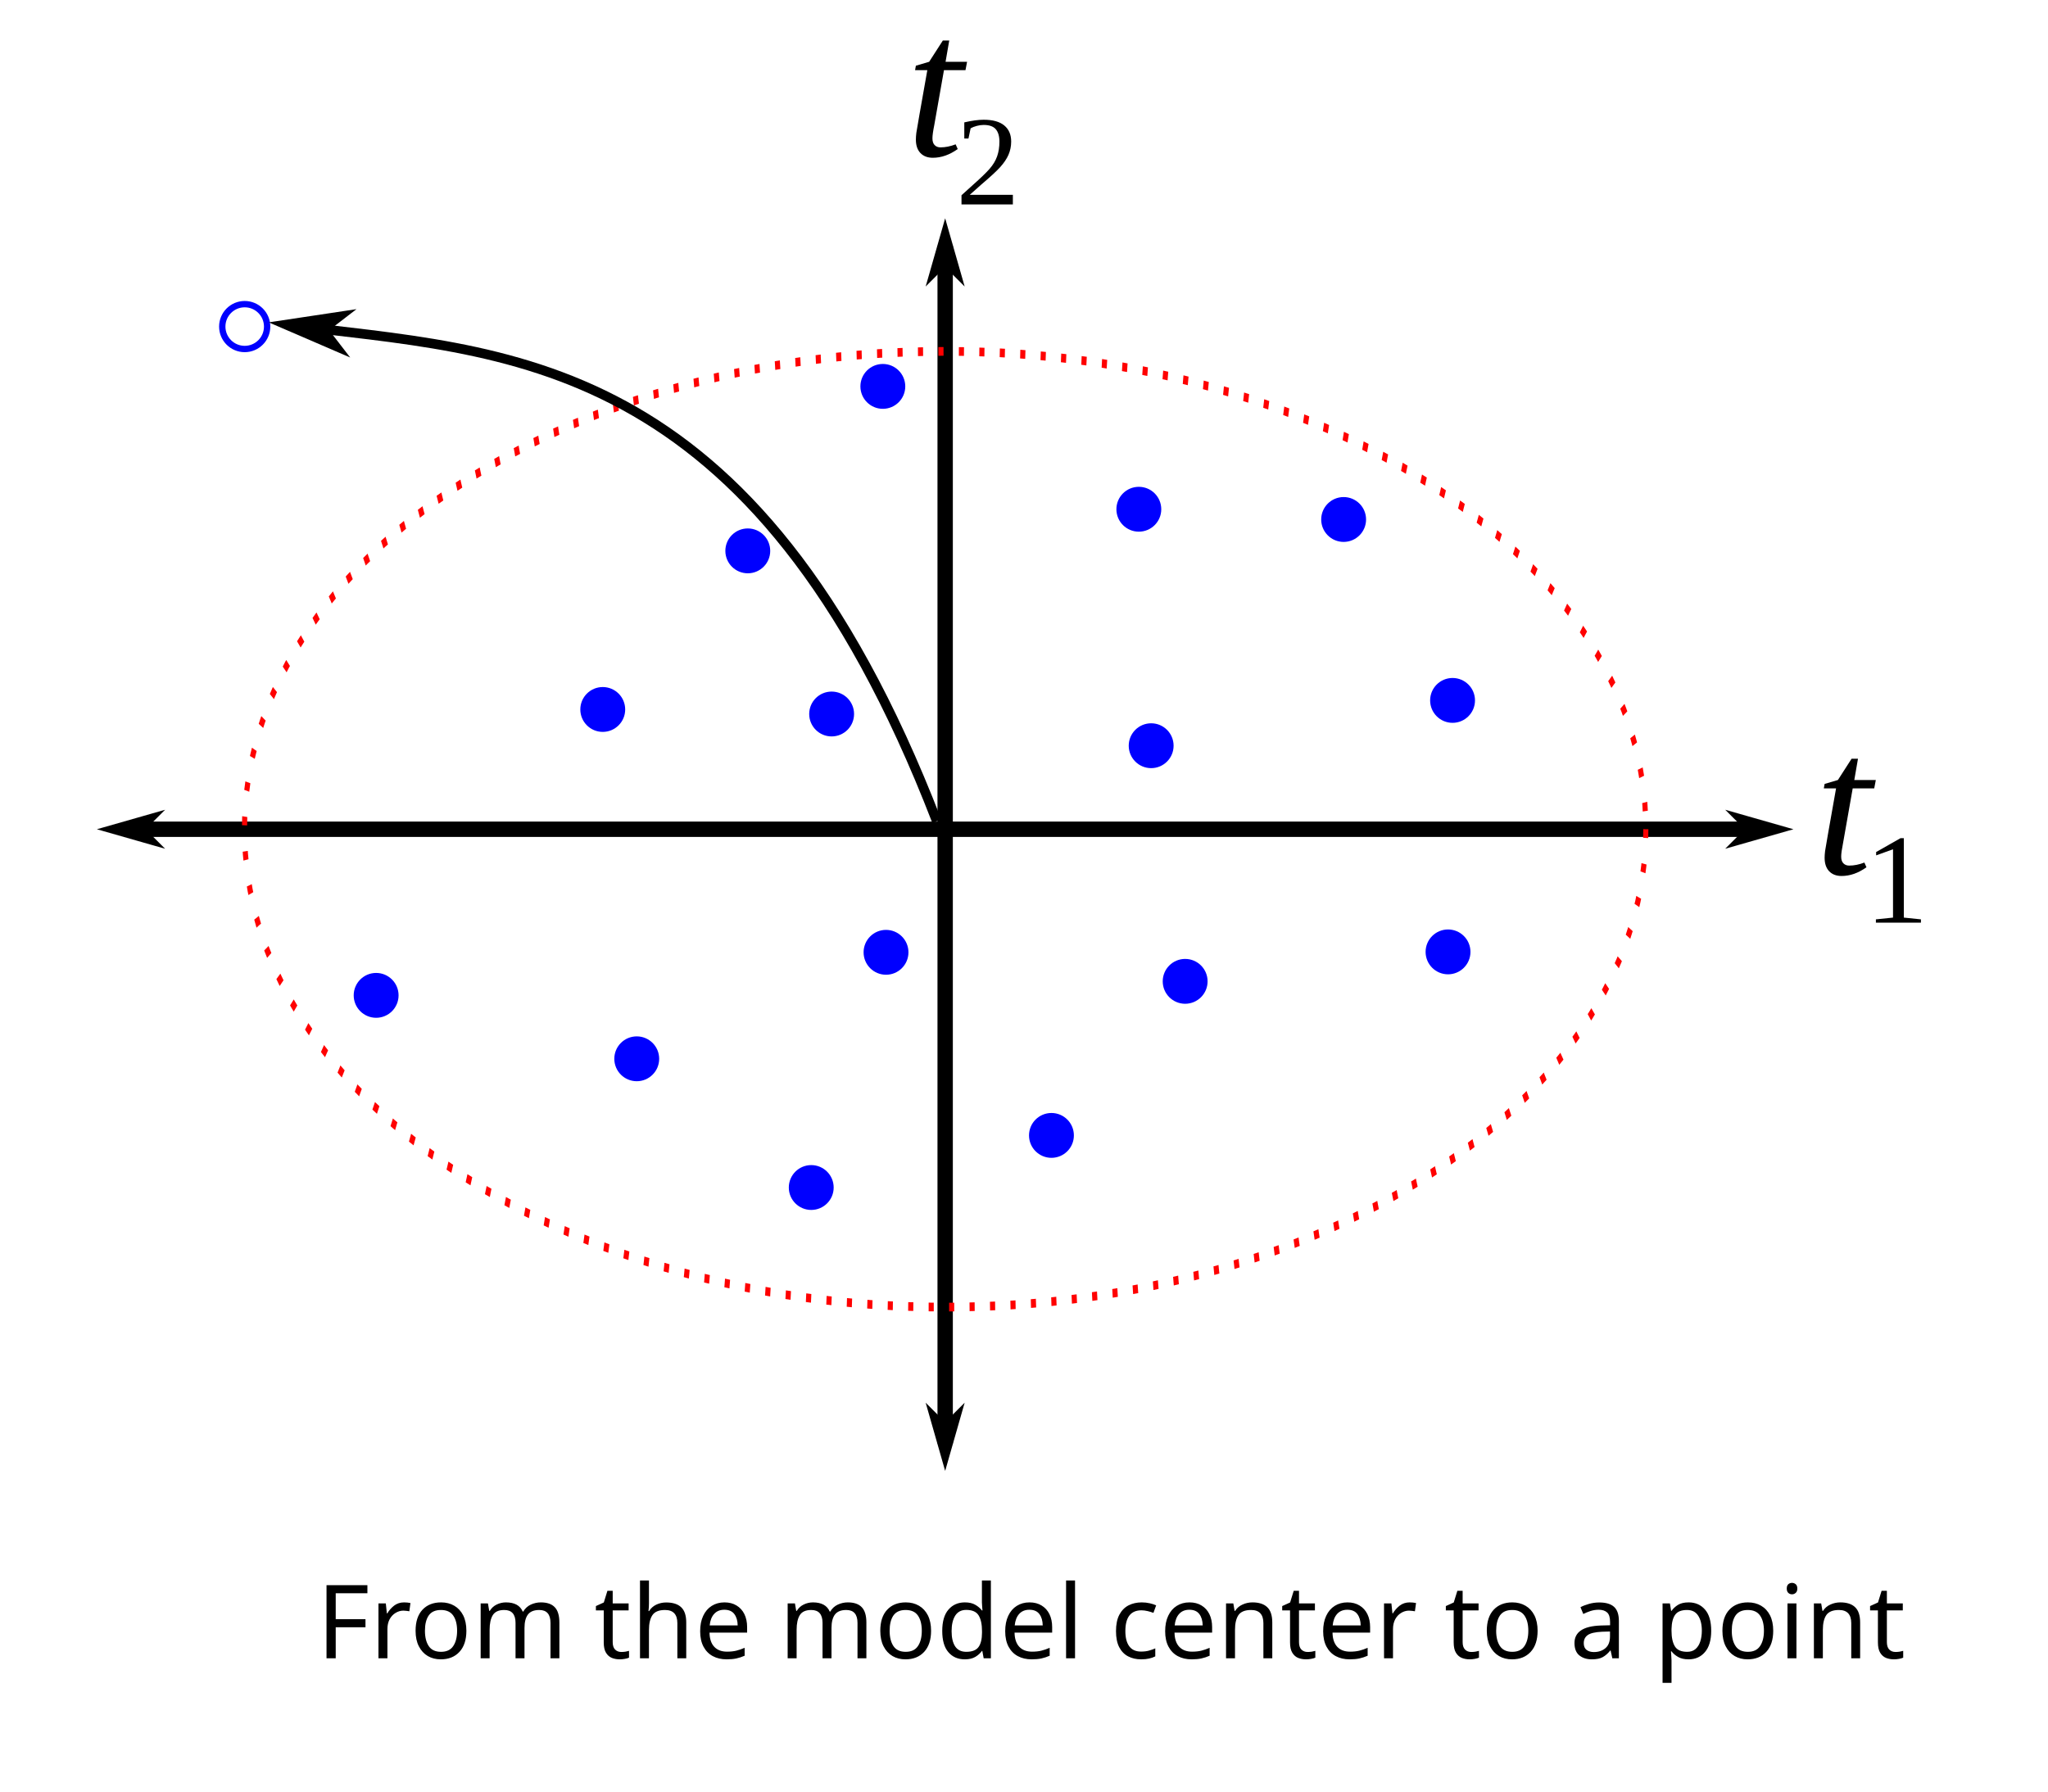
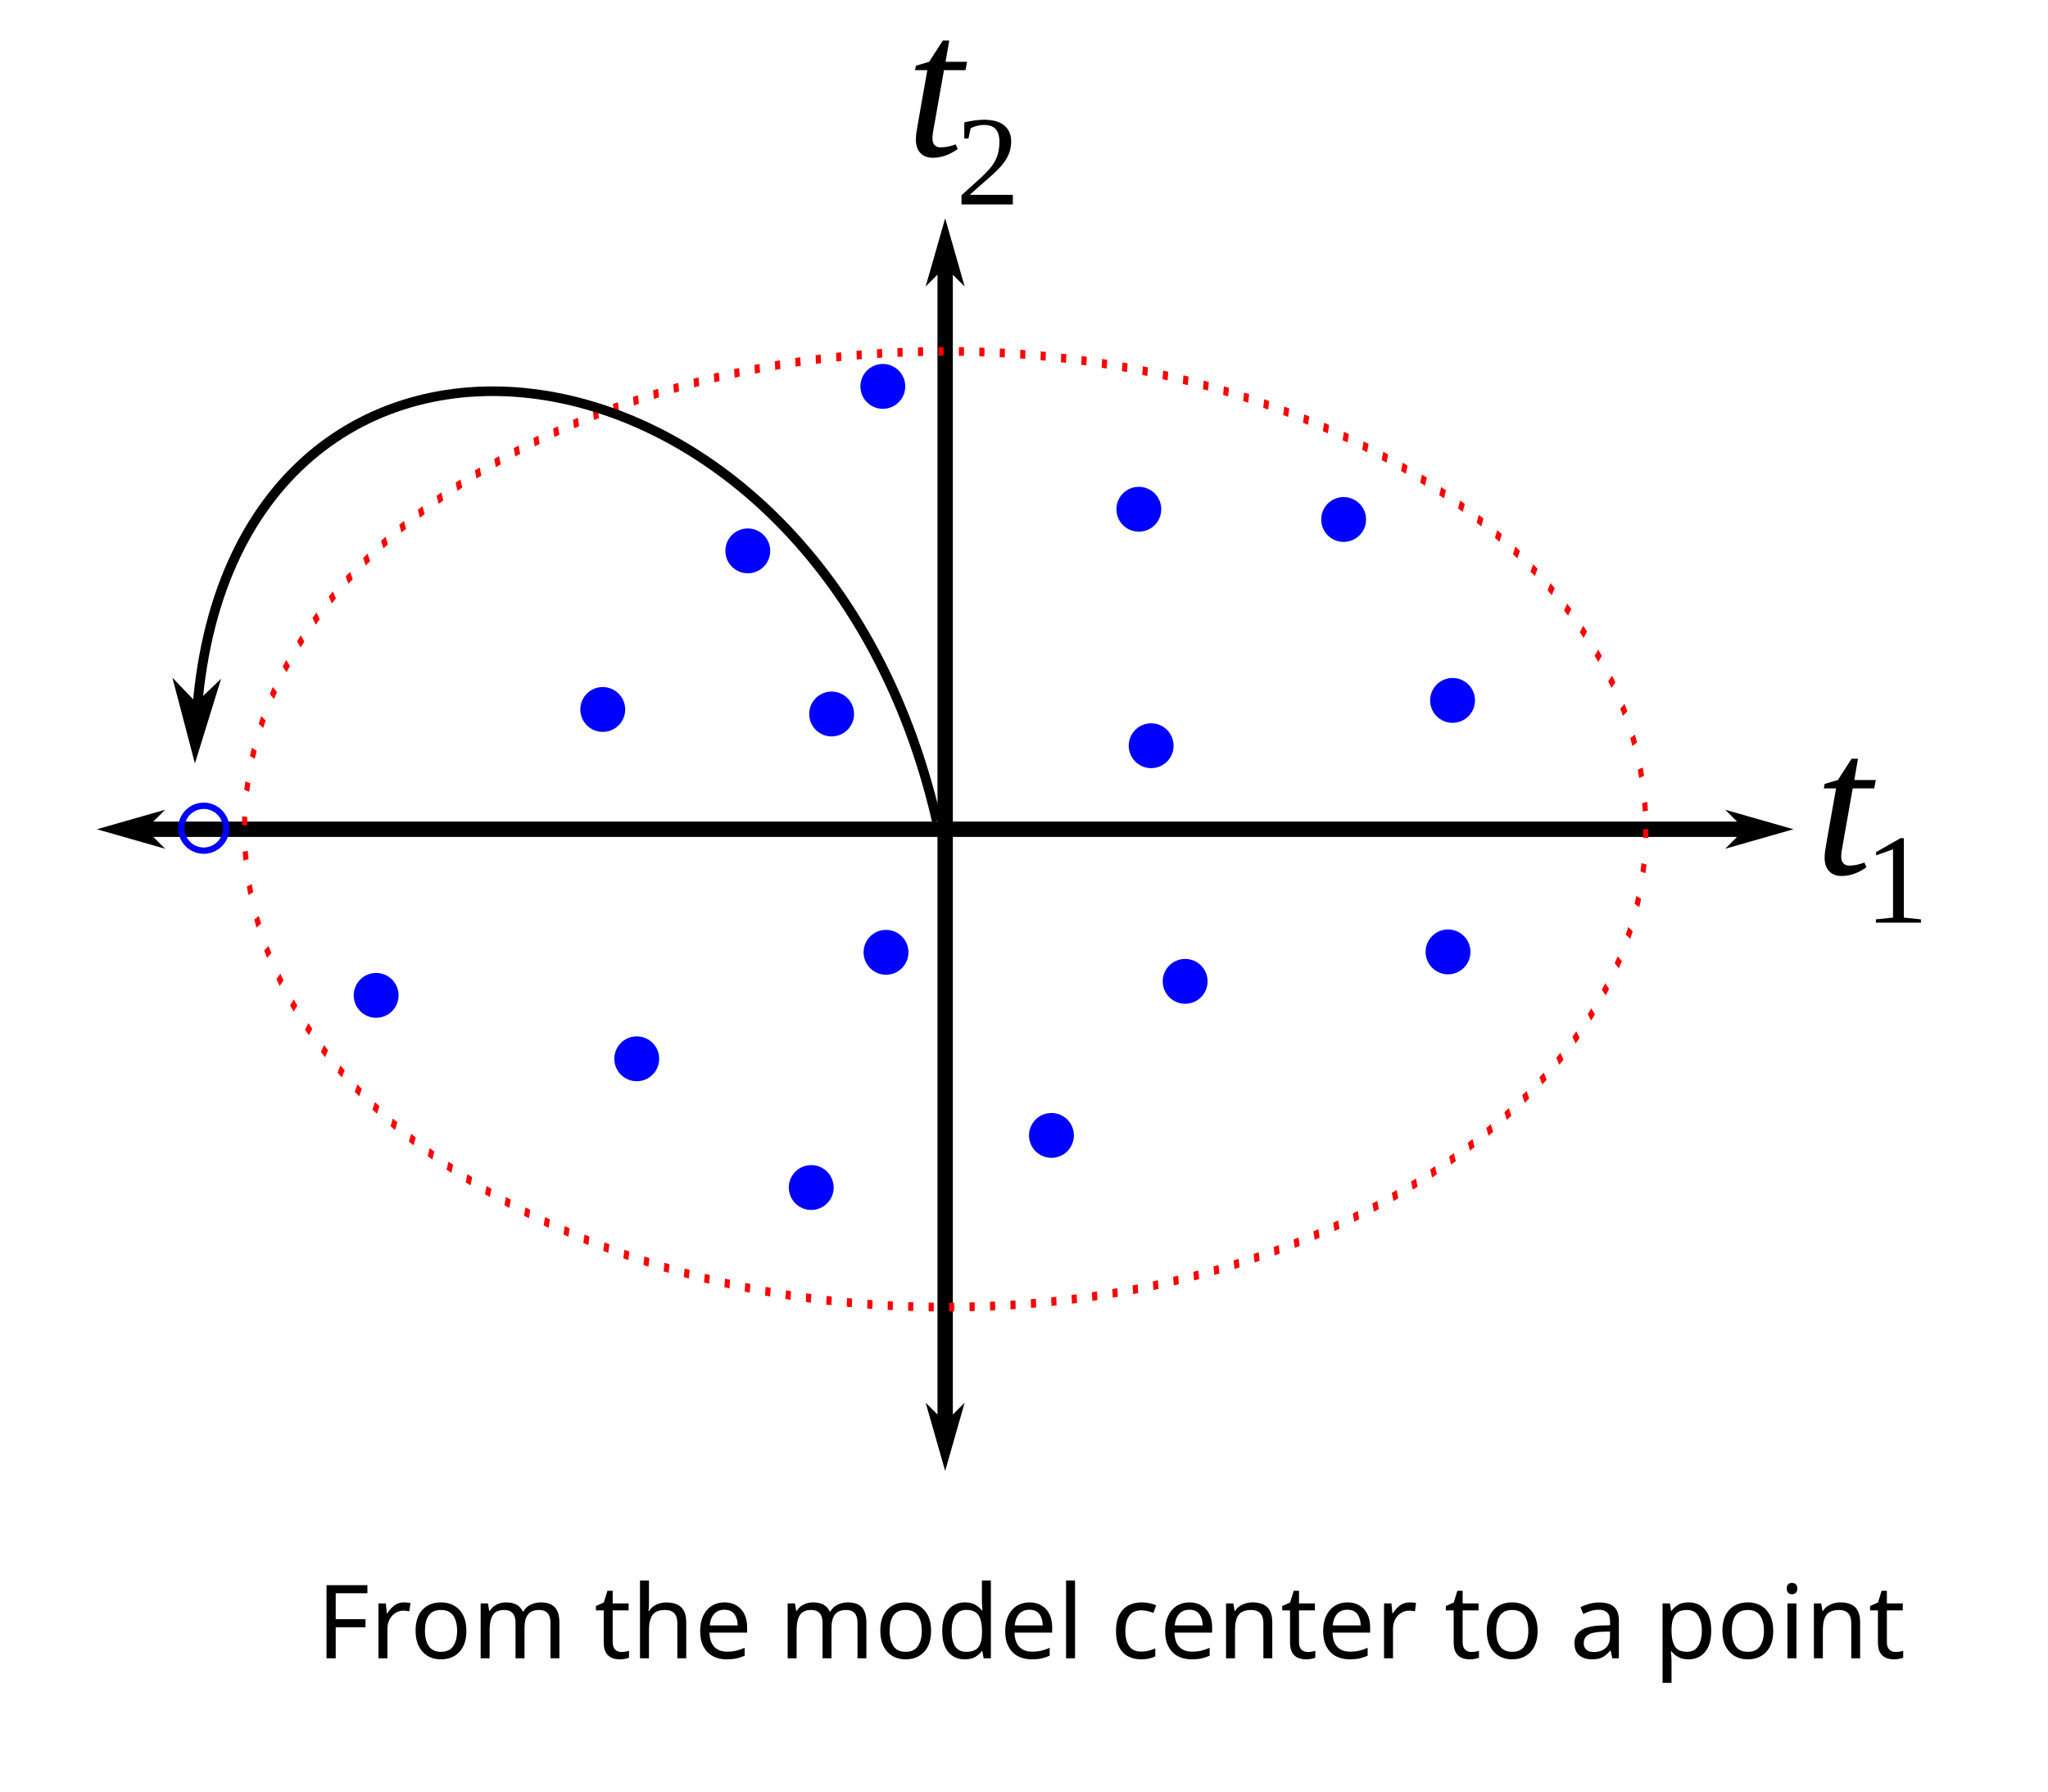
<svg xmlns="http://www.w3.org/2000/svg" width="400" height="350" id="svg2" version="1.1">
  <defs id="defs4">
    <marker orient="auto" refY="0" refX="0" id="Arrow1Sstart" style="overflow:visible">
      <path id="path3607" d="M 0,0 5,-5 -12.5,0 5,5 0,0 z" style="fill-rule:evenodd;stroke:#000000;stroke-width:1pt;marker-start:none" transform="matrix(0.2,0,0,0.2,1.2,0)" />
    </marker>
    <marker orient="auto" refY="0" refX="0" id="Arrow1Send" style="overflow:visible">
      <path id="path3610" d="M 0,0 5,-5 -12.5,0 5,5 0,0 z" style="fill-rule:evenodd;stroke:#000000;stroke-width:1pt;marker-start:none" transform="matrix(-0.2,0,0,-0.2,-1.2,0)" />
    </marker>
    <marker orient="auto" refY="0" refX="0" id="Arrow1Mend" style="overflow:visible">
      <path id="path3604" d="M 0,0 5,-5 -12.5,0 5,5 0,0 z" style="fill-rule:evenodd;stroke:#000000;stroke-width:1pt;marker-start:none" transform="matrix(-0.4,0,0,-0.4,-4,0)" />
    </marker>
    <marker orient="auto" refY="0" refX="0" id="Arrow1Mstart" style="overflow:visible">
      <path id="path3601" d="M 0,0 5,-5 -12.5,0 5,5 0,0 z" style="fill-rule:evenodd;stroke:#000000;stroke-width:1pt;marker-start:none" transform="matrix(0.4,0,0,0.4,4,0)" />
    </marker>
  </defs>
  <g id="layer1" transform="translate(0,-702.3622)" style="display:inline">
    <path style="fill:none;stroke:#000000;stroke-width:3;stroke-linecap:butt;stroke-linejoin:miter;stroke-miterlimit:4;stroke-opacity:1;stroke-dasharray:none;marker-start:url(#Arrow1Sstart);marker-end:url(#Arrow1Send)" d="m 184.602,750.362 0,234" id="path2816" />
    <path style="fill:none;stroke:#000000;stroke-width:3;stroke-linecap:butt;stroke-linejoin:miter;stroke-miterlimit:4;stroke-opacity:1;stroke-dasharray:none;marker-start:url(#Arrow1Sstart);marker-end:url(#Arrow1Send)" d="m 24.275,864.362 320.654,0" id="path2818" />
    <path style="fill:none;stroke:#ff0000;stroke-width:1;stroke-miterlimit:4;stroke-opacity:1;stroke-dasharray:1, 3;stroke-dashoffset:0;marker-start:none" id="path5176" d="m 18,-124.906 a 137,55 0 1 1 -274,0 137,55 0 1 1 274,0 z" transform="matrix(0.9988974,0,0,1.697381,303.4707,1076.374)" />
    <path style="fill:#0000ff;fill-opacity:1;stroke:none" id="path6138" d="m 140.307,153.653 a 3.541,3.541 0 1 1 -7.082,0 3.541,3.541 0 1 1 7.082,0 z" transform="matrix(1.237356,0,0,1.237356,36.13356,734.0487)" />
    <path transform="matrix(1.237356,0,0,1.237356,113.5902,698.1973)" d="m 140.307,153.653 a 3.541,3.541 0 1 1 -7.082,0 3.541,3.541 0 1 1 7.082,0 z" id="path6140" style="fill:#0000ff;fill-opacity:1;stroke:none" />
    <path transform="matrix(1.237356,0,0,1.237356,-10.78305,744.2287)" d="m 140.307,153.653 a 3.541,3.541 0 1 1 -7.082,0 3.541,3.541 0 1 1 7.082,0 z" id="path6144" style="fill:#0000ff;fill-opacity:1;stroke:none" />
    <path transform="matrix(1.237356,0,0,1.237356,55.60838,657.9198)" d="m 140.307,153.653 a 3.541,3.541 0 1 1 -7.082,0 3.541,3.541 0 1 1 7.082,0 z" id="path6148" style="fill:#0000ff;fill-opacity:1;stroke:none" />
    <path style="fill:#0000ff;fill-opacity:1;stroke:none" id="path6150" d="m 140.307,153.653 a 3.541,3.541 0 1 1 -7.082,0 3.541,3.541 0 1 1 7.082,0 z" transform="matrix(1.237356,0,0,1.237356,62.24752,703.9512)" />
    <path style="fill:#0000ff;fill-opacity:1;stroke:none" id="path6154" d="m 140.307,153.653 a 3.541,3.541 0 1 1 -7.082,0 3.541,3.541 0 1 1 7.082,0 z" transform="matrix(1.237356,0,0,1.237356,114.4754,649.0676)" />
    <text xml:space="preserve" style="font-size:40px;font-style:italic;font-variant:normal;font-weight:normal;font-stretch:normal;text-align:start;line-height:125%;writing-mode:lr-tb;text-anchor:start;fill:#000000;fill-opacity:1;stroke:none;font-family:Times New Roman;-inkscape-font-specification:'Times New Roman, Italic'" x="354.448" y="873.1" id="text6350">
      <tspan id="tspan6352" x="354.448" y="873.1">t</tspan>
    </text>
    <text id="text6354" y="882.608" x="364.185" style="font-size:25px;font-style:normal;font-variant:normal;font-weight:normal;font-stretch:normal;text-align:start;line-height:125%;writing-mode:lr-tb;text-anchor:start;fill:#000000;fill-opacity:1;stroke:none;font-family:Times New Roman;-inkscape-font-specification:'Times New Roman,'" xml:space="preserve">
      <tspan id="tspan6358" x="364.185" y="882.608">1</tspan>
    </text>
    <text id="text6360" y="732.793" x="176.961" style="font-size:40px;font-style:italic;font-variant:normal;font-weight:normal;font-stretch:normal;text-align:start;line-height:125%;writing-mode:lr-tb;text-anchor:start;fill:#000000;fill-opacity:1;stroke:none;font-family:Times New Roman;-inkscape-font-specification:'Times New Roman, Italic'" xml:space="preserve">
      <tspan y="732.793" x="176.961" id="tspan6362">t</tspan>
    </text>
    <text xml:space="preserve" style="font-size:25px;font-style:normal;font-variant:normal;font-weight:normal;font-stretch:normal;text-align:start;line-height:125%;writing-mode:lr-tb;text-anchor:start;fill:#000000;fill-opacity:1;stroke:none;font-family:Times New Roman;-inkscape-font-specification:'Times New Roman,'" x="186.699" y="742.301" id="text6364">
      <tspan y="742.301" x="186.699" id="tspan6366">2</tspan>
    </text>
  </g>
  <g id="layer2" style="display:inline" transform="translate(0,-394.0945)">
    <text xml:space="preserve" style="font-size:20px;font-style:normal;font-variant:normal;font-weight:normal;font-stretch:normal;text-align:start;line-height:125%;writing-mode:lr-tb;text-anchor:start;fill:#000000;fill-opacity:1;stroke:none;display:inline;font-family:Gill Sans;-inkscape-font-specification:Gill Sans" x="61.836" y="718.057" id="text6438">
      <tspan id="tspan7403" x="61.836" y="718.057">From the model center to a point</tspan>
    </text>
-     <path transform="matrix(1.237356,0,0,1.237356,-121.4354,267.7694)" d="m 140.307,153.653 a 3.541,3.541 0 1 1 -7.082,0 3.541,3.541 0 1 1 7.082,0 z" id="path6156" style="fill:none;stroke:#0000ff;stroke-width:1;stroke-miterlimit:4;stroke-opacity:1;stroke-dasharray:none;display:inline" />
-     <path transform="translate(0,-308.2677)" style="fill:none;stroke:#000000;stroke-width:1.875;stroke-linecap:butt;stroke-linejoin:miter;stroke-miterlimit:4;stroke-opacity:1;stroke-dasharray:none;marker-end:url(#Arrow1Mend);display:inline" d="M 182.972,862.793 C 147.181,770.113 98.294,771.28 56.149,765.812" id="path6158" />
+     <path transform="matrix(1.237356,0,0,1.237356,-129.4354,365.7694)" d="m 140.307,153.653 a 3.541,3.541 0 1 1 -7.082,0 3.541,3.541 0 1 1 7.082,0 z" id="path6156" style="fill:none;stroke:#0000ff;stroke-width:1;stroke-miterlimit:4;stroke-opacity:1;stroke-dasharray:none;display:inline" />
+     <path style="fill:none;stroke:#000000;stroke-width:1.875;stroke-linecap:butt;stroke-linejoin:miter;stroke-miterlimit:4;stroke-opacity:1;stroke-dasharray:none;marker-end:url(#Arrow1Mend);display:inline" d="M 182.972,862.793 C 159.181,759.113 40.294,748.28 38.149,847.812" id="path6158" transform="translate(0,-308.2677)" />
    <path transform="matrix(1.237356,0,0,1.237356,3.823067,390.0122)" d="m 140.307,153.653 a 3.541,3.541 0 1 1 -7.082,0 3.541,3.541 0 1 1 7.082,0 z" id="path3210" style="fill:#0000ff;fill-opacity:1;stroke:none;display:inline" />
    <path style="fill:#0000ff;fill-opacity:1;stroke:none;display:inline" id="path3212" d="m 140.307,153.653 a 3.541,3.541 0 1 1 -7.082,0 3.541,3.541 0 1 1 7.082,0 z" transform="matrix(1.237356,0,0,1.237356,-95.76407,398.4218)" />
    <path transform="matrix(1.237356,0,0,1.237356,-44.86398,410.8148)" d="m 140.307,153.653 a 3.541,3.541 0 1 1 -7.082,0 3.541,3.541 0 1 1 7.082,0 z" id="path3214" style="fill:#0000ff;fill-opacity:1;stroke:none;display:inline" />
    <path transform="matrix(1.237356,0,0,1.237356,-51.50312,342.5704)" d="m 140.307,153.653 a 3.541,3.541 0 1 1 -7.082,0 3.541,3.541 0 1 1 7.082,0 z" id="path3219" style="fill:#0000ff;fill-opacity:1;stroke:none;display:inline" />
    <path style="fill:#0000ff;fill-opacity:1;stroke:none;display:inline" id="path3221" d="m 140.307,153.653 a 3.541,3.541 0 1 1 -7.082,0 3.541,3.541 0 1 1 7.082,0 z" transform="matrix(1.237356,0,0,1.237356,-6.799557,343.4556)" />
    <path transform="matrix(1.237356,0,0,1.237356,-23.17611,311.5877)" d="m 140.307,153.653 a 3.541,3.541 0 1 1 -7.082,0 3.541,3.541 0 1 1 7.082,0 z" id="path3223" style="fill:#0000ff;fill-opacity:1;stroke:none;display:inline" />
    <path transform="matrix(1.237356,0,0,1.237356,53.20044,303.4556)" d="m 140.307,153.653 a 3.541,3.541 0 1 1 -7.082,0 3.541,3.541 0 1 1 7.082,0 z" id="path3228" style="fill:#0000ff;fill-opacity:1;stroke:none;display:inline" />
    <path style="fill:#0000ff;fill-opacity:1;stroke:none;display:inline" id="path3230" d="m 140.307,153.653 a 3.541,3.541 0 1 1 -7.082,0 3.541,3.541 0 1 1 7.082,0 z" transform="matrix(1.237356,0,0,1.237356,93.20044,305.4556)" />
    <path transform="matrix(1.237356,0,0,1.237356,3.200443,279.4556)" d="m 140.307,153.653 a 3.541,3.541 0 1 1 -7.082,0 3.541,3.541 0 1 1 7.082,0 z" id="path3232" style="fill:#0000ff;fill-opacity:1;stroke:none;display:inline" />
+   </g>
+   <g transform="translate(0,-394.0945)" style="display:none" id="g3078">
+     <text id="text3080" y="718.057" x="61.836" style="font-size:20px;font-style:normal;font-variant:normal;font-weight:normal;font-stretch:normal;text-align:start;line-height:125%;writing-mode:lr-tb;text-anchor:start;fill:#000000;fill-opacity:1;stroke:none;display:inline;font-family:Gill Sans;-inkscape-font-specification:Gill Sans" xml:space="preserve">
+       <tspan y="718.057" x="61.836" id="tspan3082">From the model center to a point</tspan>
+     </text>
+     <path style="fill:none;stroke:#0000ff;stroke-width:1;stroke-miterlimit:4;stroke-opacity:1;stroke-dasharray:none;display:inline" id="path3084" d="m 140.307,153.653 a 3.541,3.541 0 1 1 -7.082,0 3.541,3.541 0 1 1 7.082,0 z" transform="matrix(1.237356,0,0,1.237356,-121.4354,267.7694)" />
+     <path id="path3086" d="M 182.972,862.793 C 147.181,770.113 98.294,771.28 56.149,765.812" style="fill:none;stroke:#000000;stroke-width:1.875;stroke-linecap:butt;stroke-linejoin:miter;stroke-miterlimit:4;stroke-opacity:1;stroke-dasharray:none;marker-end:url(#Arrow1Mend);display:inline" transform="translate(0,-308.2677)" />
+     <path style="fill:#0000ff;fill-opacity:1;stroke:none;display:inline" id="path3088" d="m 140.307,153.653 a 3.541,3.541 0 1 1 -7.082,0 3.541,3.541 0 1 1 7.082,0 z" transform="matrix(1.237356,0,0,1.237356,3.823067,390.0122)" />
+     <path transform="matrix(1.237356,0,0,1.237356,-95.76407,398.4218)" d="m 140.307,153.653 a 3.541,3.541 0 1 1 -7.082,0 3.541,3.541 0 1 1 7.082,0 z" id="path3090" style="fill:#0000ff;fill-opacity:1;stroke:none;display:inline" />
+     <path style="fill:#0000ff;fill-opacity:1;stroke:none;display:inline" id="path3092" d="m 140.307,153.653 a 3.541,3.541 0 1 1 -7.082,0 3.541,3.541 0 1 1 7.082,0 z" transform="matrix(1.237356,0,0,1.237356,-44.86398,410.8148)" />
+     <path style="fill:#0000ff;fill-opacity:1;stroke:none;display:inline" id="path3094" d="m 140.307,153.653 a 3.541,3.541 0 1 1 -7.082,0 3.541,3.541 0 1 1 7.082,0 z" transform="matrix(1.237356,0,0,1.237356,-51.50312,342.5704)" />
+     <path transform="matrix(1.237356,0,0,1.237356,-6.799557,343.4556)" d="m 140.307,153.653 a 3.541,3.541 0 1 1 -7.082,0 3.541,3.541 0 1 1 7.082,0 z" id="path3096" style="fill:#0000ff;fill-opacity:1;stroke:none;display:inline" />
+     <path style="fill:#0000ff;fill-opacity:1;stroke:none;display:inline" id="path3098" d="m 140.307,153.653 a 3.541,3.541 0 1 1 -7.082,0 3.541,3.541 0 1 1 7.082,0 z" transform="matrix(1.237356,0,0,1.237356,-23.17611,311.5877)" />
+     <path style="fill:#0000ff;fill-opacity:1;stroke:none;display:inline" id="path3100" d="m 140.307,153.653 a 3.541,3.541 0 1 1 -7.082,0 3.541,3.541 0 1 1 7.082,0 z" transform="matrix(1.237356,0,0,1.237356,53.20044,303.4556)" />
+     <path transform="matrix(1.237356,0,0,1.237356,93.20044,305.4556)" d="m 140.307,153.653 a 3.541,3.541 0 1 1 -7.082,0 3.541,3.541 0 1 1 7.082,0 z" id="path3102" style="fill:#0000ff;fill-opacity:1;stroke:none;display:inline" />
+     <path style="fill:#0000ff;fill-opacity:1;stroke:none;display:inline" id="path3104" d="m 140.307,153.653 a 3.541,3.541 0 1 1 -7.082,0 3.541,3.541 0 1 1 7.082,0 z" transform="matrix(1.237356,0,0,1.237356,3.200443,279.4556)" />
  </g>
  <g id="layer3" style="display:none" transform="translate(0,-394.0945)">
    <path style="fill:none;stroke:#0000ff;stroke-width:1.875;stroke-miterlimit:4;stroke-opacity:1;stroke-dasharray:none;stroke-dashoffset:0;display:inline" id="path6436" d="m 688.742,123.826 a 40.444,29.231 0 1 1 -80.887,0 40.444,29.231 0 1 1 80.887,0 z" transform="translate(-446,372)" />
    <path transform="matrix(1.237356,0,0,1.237356,8.47125,307.243)" d="m 140.307,153.653 a 3.541,3.541 0 1 1 -7.082,0 3.541,3.541 0 1 1 7.082,0 z" id="path6374" style="fill:#0000ff;fill-opacity:1;stroke:none;display:inline" />
    <path style="fill:#0000ff;fill-opacity:1;stroke:none;display:inline" id="path6376" d="m 140.307,153.653 a 3.541,3.541 0 1 1 -7.082,0 3.541,3.541 0 1 1 7.082,0 z" transform="matrix(1.237356,0,0,1.237356,47.42383,311.4145)" />
    <path transform="matrix(1.237356,0,0,1.237356,34.33355,317.3387)" d="m 140.307,153.653 a 3.541,3.541 0 1 1 -7.082,0 3.541,3.541 0 1 1 7.082,0 z" id="path6378" style="fill:#0000ff;fill-opacity:1;stroke:none;display:inline" />
    <path transform="matrix(1.237356,0,0,1.237356,62.47977,305.16)" d="m 140.307,153.653 a 3.541,3.541 0 1 1 -7.082,0 3.541,3.541 0 1 1 7.082,0 z" id="path6380" style="fill:#0000ff;fill-opacity:1;stroke:none;display:inline" />
    <path style="fill:#0000ff;fill-opacity:1;stroke:none;display:inline" id="path6382" d="m 140.307,153.653 a 3.541,3.541 0 1 1 -7.082,0 3.541,3.541 0 1 1 7.082,0 z" transform="matrix(1.237356,0,0,1.237356,37.01878,296.0964)" />
    <path style="fill:none;stroke:#0000ff;stroke-width:1;stroke-miterlimit:4;stroke-opacity:1;stroke-dasharray:none;display:inline" id="path6402" d="m 140.307,153.653 a 3.541,3.541 0 1 1 -7.082,0 3.541,3.541 0 1 1 7.082,0 z" transform="matrix(1.237356,0,0,1.237356,-121.4354,267.7694)" />
    <path transform="translate(0,-308.2677)" id="path6404" d="m 203.571,805.53 c -21.328,-55.632 -50.53,-35.402 -60.035,-7.464" style="fill:none;stroke:#000000;stroke-width:1.875;stroke-linecap:butt;stroke-linejoin:miter;stroke-miterlimit:4;stroke-opacity:1;stroke-dasharray:none;marker-end:url(#Arrow1Mend);display:inline" />
    <path style="fill:#0000ff;fill-opacity:1;stroke:none;display:inline" id="path6422" d="m 140.307,153.653 a 3.541,3.541 0 1 1 -7.082,0 3.541,3.541 0 1 1 7.082,0 z" transform="matrix(1.237356,0,0,1.237356,24.90258,327.7822)" />
    <path transform="matrix(1.237356,0,0,1.237356,-102.5394,289.1301)" d="m 140.307,153.653 a 3.541,3.541 0 1 1 -7.082,0 3.541,3.541 0 1 1 7.082,0 z" id="path6424" style="fill:none;stroke:#0000ff;stroke-width:1;stroke-miterlimit:4;stroke-opacity:1;stroke-dasharray:none;display:inline" />
    <path style="fill:none;stroke:#0000ff;stroke-width:1;stroke-miterlimit:4;stroke-opacity:1;stroke-dasharray:none;display:inline" id="path6426" d="m 140.307,153.653 a 3.541,3.541 0 1 1 -7.082,0 3.541,3.541 0 1 1 7.082,0 z" transform="matrix(1.237356,0,0,1.237356,-70.4983,305.5614)" />
    <path transform="matrix(1.237356,0,0,1.237356,-29.41997,314.5987)" d="m 140.307,153.653 a 3.541,3.541 0 1 1 -7.082,0 3.541,3.541 0 1 1 7.082,0 z" id="path6428" style="fill:none;stroke:#0000ff;stroke-width:1;stroke-miterlimit:4;stroke-opacity:1;stroke-dasharray:none;display:inline" />
    <path transform="translate(0,-308.2677)" style="fill:none;stroke:#000000;stroke-width:1.875;stroke-linecap:butt;stroke-linejoin:miter;stroke-miterlimit:4;stroke-opacity:1;stroke-dasharray:none;marker-end:url(#Arrow1Mend);display:inline" d="M 203.359,805.319 C 181.871,759.391 166.192,746.516 106.027,795.48" id="path6430" />
    <path transform="translate(0,-308.2677)" id="path6432" d="M 203.206,805.166 C 188.762,747.399 111.367,731.061 74.309,777.317" style="fill:none;stroke:#000000;stroke-width:1.875;stroke-linecap:butt;stroke-linejoin:miter;stroke-miterlimit:4;stroke-opacity:1;stroke-dasharray:none;marker-end:url(#Arrow1Mend);display:inline" />
    <path transform="translate(0,-308.2677)" style="fill:none;stroke:#000000;stroke-width:1.875;stroke-linecap:butt;stroke-linejoin:miter;stroke-miterlimit:4;stroke-opacity:1;stroke-dasharray:none;marker-end:url(#Arrow1Mend);display:inline" d="M 203.09,805.049 C 188.384,736.969 82.04,729.535 55.715,756.711" id="path6434" />
    <path style="fill:#0000ff;fill-opacity:1;stroke:none;display:inline" id="path6128" d="m 140.307,153.653 a 3.541,3.541 0 1 1 -7.082,0 3.541,3.541 0 1 1 7.082,0 z" transform="matrix(1.237356,0,0,1.237356,-51.50312,342.5704)" />
    <path transform="matrix(1.237356,0,0,1.237356,-6.799557,343.4556)" d="m 140.307,153.653 a 3.541,3.541 0 1 1 -7.082,0 3.541,3.541 0 1 1 7.082,0 z" id="path6130" style="fill:#0000ff;fill-opacity:1;stroke:none;display:inline" />
    <path style="fill:#0000ff;fill-opacity:1;stroke:none;display:inline" id="path6132" d="m 140.307,153.653 a 3.541,3.541 0 1 1 -7.082,0 3.541,3.541 0 1 1 7.082,0 z" transform="matrix(1.237356,0,0,1.237356,-23.17611,311.5877)" />
    <path style="fill:#0000ff;fill-opacity:1;stroke:none;display:inline" id="path6134" d="m 140.307,153.653 a 3.541,3.541 0 1 1 -7.082,0 3.541,3.541 0 1 1 7.082,0 z" transform="matrix(1.237356,0,0,1.237356,68.88667,315.5712)" />
    <path transform="matrix(1.237356,0,0,1.237356,37.01878,296.0964)" d="m 140.307,153.653 a 3.541,3.541 0 1 1 -7.082,0 3.541,3.541 0 1 1 7.082,0 z" id="path6136" style="fill:#0000ff;fill-opacity:1;stroke:none;display:inline" />
    <path style="fill:#0000ff;fill-opacity:1;stroke:none;display:inline" id="path6146" d="m 140.307,153.653 a 3.541,3.541 0 1 1 -7.082,0 3.541,3.541 0 1 1 7.082,0 z" transform="matrix(1.237356,0,0,1.237356,3.823067,390.0122)" />
    <path transform="matrix(1.237356,0,0,1.237356,-95.76407,398.4218)" d="m 140.307,153.653 a 3.541,3.541 0 1 1 -7.082,0 3.541,3.541 0 1 1 7.082,0 z" id="path6152" style="fill:#0000ff;fill-opacity:1;stroke:none;display:inline" />
    <path style="fill:#0000ff;fill-opacity:1;stroke:none;display:inline" id="path6142" d="m 140.307,153.653 a 3.541,3.541 0 1 1 -7.082,0 3.541,3.541 0 1 1 7.082,0 z" transform="matrix(1.237356,0,0,1.237356,-44.86398,410.8148)" />
    <text id="text6442" y="706.057" x="33.345" style="font-size:20px;font-style:normal;font-variant:normal;font-weight:normal;font-stretch:normal;text-align:start;line-height:125%;writing-mode:lr-tb;text-anchor:start;fill:#000000;fill-opacity:1;stroke:none;display:inline;font-family:Gill Sans;-inkscape-font-specification:Gill Sans" xml:space="preserve">
      <tspan id="tspan7399" x="33.345" y="706.057">Four seperate contribution plots to learn</tspan>
      <tspan id="tspan7401" x="33.345" y="731.057">why the sequence of deviations occurred</tspan>
    </text>
    <text xml:space="preserve" style="font-size:30px;font-style:normal;font-variant:normal;font-weight:normal;font-stretch:normal;text-align:start;line-height:125%;letter-spacing:0px;word-spacing:0px;writing-mode:lr-tb;text-anchor:start;fill:#000000;fill-opacity:1;stroke:none;font-family:Consolas;-inkscape-font-specification:Consolas" x="128" y="532.094" id="text3285">
      <tspan id="tspan3291" x="128" y="532.094">1</tspan>
    </text>
    <text id="text3293" y="508.094" x="58" style="font-size:30px;font-style:normal;font-variant:normal;font-weight:normal;font-stretch:normal;text-align:start;line-height:125%;letter-spacing:0px;word-spacing:0px;writing-mode:lr-tb;text-anchor:start;fill:#000000;fill-opacity:1;stroke:none;font-family:Consolas;-inkscape-font-specification:Consolas" xml:space="preserve">
      <tspan id="tspan3307" x="58" y="508.094">3</tspan>
    </text>
    <text xml:space="preserve" style="font-size:30px;font-style:normal;font-variant:normal;font-weight:normal;font-stretch:normal;text-align:start;line-height:125%;letter-spacing:0px;word-spacing:0px;writing-mode:lr-tb;text-anchor:start;fill:#000000;fill-opacity:1;stroke:none;font-family:Consolas;-inkscape-font-specification:Consolas" x="22" y="468.094" id="text3297">
      <tspan id="tspan3309" x="22" y="468.094">4</tspan>
    </text>
    <text id="text3301" y="524.094" x="90" style="font-size:30px;font-style:normal;font-variant:normal;font-weight:normal;font-stretch:normal;text-align:start;line-height:125%;letter-spacing:0px;word-spacing:0px;writing-mode:lr-tb;text-anchor:start;fill:#000000;fill-opacity:1;stroke:none;font-family:Consolas;-inkscape-font-specification:Consolas" xml:space="preserve">
      <tspan id="tspan3305" x="90" y="524.094">2</tspan>
    </text>
  </g>
  <g id="layer4" style="display:none" transform="translate(0,-394.0945)">
    <text xml:space="preserve" style="font-size:20px;font-style:normal;font-variant:normal;font-weight:normal;font-stretch:normal;text-align:start;line-height:100%;writing-mode:lr-tb;text-anchor:start;fill:#000000;fill-opacity:1;stroke:none;display:inline;font-family:Gill Sans;-inkscape-font-specification:Gill Sans" x="60.205" y="718.057" id="text6522">
      <tspan id="tspan7292" x="60.205" y="718.057">From one group to another group</tspan>
    </text>
    <path transform="matrix(1.237356,0,0,1.237356,-56.22342,330.2316)" d="m 140.307,153.653 a 3.541,3.541 0 1 1 -7.082,0 3.541,3.541 0 1 1 7.082,0 z" id="path6484" style="fill:#0000ff;fill-opacity:1;stroke:none;display:inline" />
    <path transform="matrix(1.237356,0,0,1.237356,-85.60171,404.926)" d="m 140.307,153.653 a 3.541,3.541 0 1 1 -7.082,0 3.541,3.541 0 1 1 7.082,0 z" id="path6488" style="fill:none;stroke:#0000ff;stroke-width:1;stroke-miterlimit:4;stroke-opacity:1;stroke-dasharray:none;display:inline" />
    <path style="fill:none;stroke:#000000;stroke-width:1.875;stroke-linecap:butt;stroke-linejoin:miter;stroke-miterlimit:4;stroke-opacity:1;stroke-dasharray:none;marker-end:url(#Arrow1Mend);display:inline" d="M 203.571,497.263 C 121.696,479.936 107.322,560.712 97.817,588.65" id="path6490" />
    <path style="fill:none;stroke:#0000ff;stroke-width:1;stroke-miterlimit:4;stroke-opacity:1;stroke-dasharray:none;display:inline" id="path6510" d="m 140.307,153.653 a 3.541,3.541 0 1 1 -7.082,0 3.541,3.541 0 1 1 7.082,0 z" transform="matrix(1.237356,0,0,1.237356,-66.70568,397.8669)" />
    <path transform="matrix(1.237356,0,0,1.237356,-89.03298,390.821)" d="m 140.307,153.653 a 3.541,3.541 0 1 1 -7.082,0 3.541,3.541 0 1 1 7.082,0 z" id="path6512" style="fill:none;stroke:#0000ff;stroke-width:1;stroke-miterlimit:4;stroke-opacity:1;stroke-dasharray:none;display:inline" />
    <path style="fill:none;stroke:#0000ff;stroke-width:1;stroke-miterlimit:4;stroke-opacity:1;stroke-dasharray:none;display:inline" id="path6514" d="m 140.307,153.653 a 3.541,3.541 0 1 1 -7.082,0 3.541,3.541 0 1 1 7.082,0 z" transform="matrix(1.237356,0,0,1.237356,-65.25368,414.6859)" />
    <path style="fill:none;stroke:#0000ff;stroke-width:1.875;stroke-miterlimit:4;stroke-opacity:1;stroke-dasharray:1.875, 3.75;stroke-dashoffset:0;marker-start:none;display:inline" id="path6528" d="m 688.742,123.826 a 40.444,29.231 0 1 1 -80.887,0 40.444,29.231 0 1 1 80.887,0 z" transform="translate(-549.7942,468.3803)" />
    <path transform="matrix(1.237356,0,0,1.237356,-42.70568,401.8669)" d="m 140.307,153.653 a 3.541,3.541 0 1 1 -7.082,0 3.541,3.541 0 1 1 7.082,0 z" id="path7290" style="fill:none;stroke:#0000ff;stroke-width:1;stroke-miterlimit:4;stroke-opacity:1;stroke-dasharray:none;display:inline" />
    <path transform="translate(-446,372)" d="m 688.742,123.826 a 40.444,29.231 0 1 1 -80.887,0 40.444,29.231 0 1 1 80.887,0 z" id="path7405" style="fill:none;stroke:#0000ff;stroke-width:1.875;stroke-miterlimit:4;stroke-opacity:1;stroke-dasharray:none;stroke-dashoffset:0;display:inline" />
    <path style="fill:#0000ff;fill-opacity:1;stroke:none;display:inline" id="path7407" d="m 140.307,153.653 a 3.541,3.541 0 1 1 -7.082,0 3.541,3.541 0 1 1 7.082,0 z" transform="matrix(1.237356,0,0,1.237356,8.47125,307.243)" />
    <path transform="matrix(1.237356,0,0,1.237356,47.42383,311.4145)" d="m 140.307,153.653 a 3.541,3.541 0 1 1 -7.082,0 3.541,3.541 0 1 1 7.082,0 z" id="path7409" style="fill:#0000ff;fill-opacity:1;stroke:none;display:inline" />
    <path style="fill:#0000ff;fill-opacity:1;stroke:none;display:inline" id="path7411" d="m 140.307,153.653 a 3.541,3.541 0 1 1 -7.082,0 3.541,3.541 0 1 1 7.082,0 z" transform="matrix(1.237356,0,0,1.237356,34.33355,317.3387)" />
    <path style="fill:#0000ff;fill-opacity:1;stroke:none;display:inline" id="path7413" d="m 140.307,153.653 a 3.541,3.541 0 1 1 -7.082,0 3.541,3.541 0 1 1 7.082,0 z" transform="matrix(1.237356,0,0,1.237356,62.47977,305.16)" />
    <path transform="matrix(1.237356,0,0,1.237356,37.01878,296.0964)" d="m 140.307,153.653 a 3.541,3.541 0 1 1 -7.082,0 3.541,3.541 0 1 1 7.082,0 z" id="path7415" style="fill:#0000ff;fill-opacity:1;stroke:none;display:inline" />
    <path transform="matrix(1.237356,0,0,1.237356,24.90258,327.7822)" d="m 140.307,153.653 a 3.541,3.541 0 1 1 -7.082,0 3.541,3.541 0 1 1 7.082,0 z" id="path7417" style="fill:#0000ff;fill-opacity:1;stroke:none;display:inline" />
    <path style="fill:#0000ff;fill-opacity:1;stroke:none;display:inline" id="path3279" d="m 140.307,153.653 a 3.541,3.541 0 1 1 -7.082,0 3.541,3.541 0 1 1 7.082,0 z" transform="matrix(1.237356,0,0,1.237356,-42.98122,296.0964)" />
    <path transform="matrix(1.237356,0,0,1.237356,-18.98122,344.0964)" d="m 140.307,153.653 a 3.541,3.541 0 1 1 -7.082,0 3.541,3.541 0 1 1 7.082,0 z" id="path3281" style="fill:#0000ff;fill-opacity:1;stroke:none;display:inline" />
    <path style="fill:#0000ff;fill-opacity:1;stroke:none;display:inline" id="path3283" d="m 140.307,153.653 a 3.541,3.541 0 1 1 -7.082,0 3.541,3.541 0 1 1 7.082,0 z" transform="matrix(1.237356,0,0,1.237356,-86.98122,344.0964)" />
  </g>
</svg>
